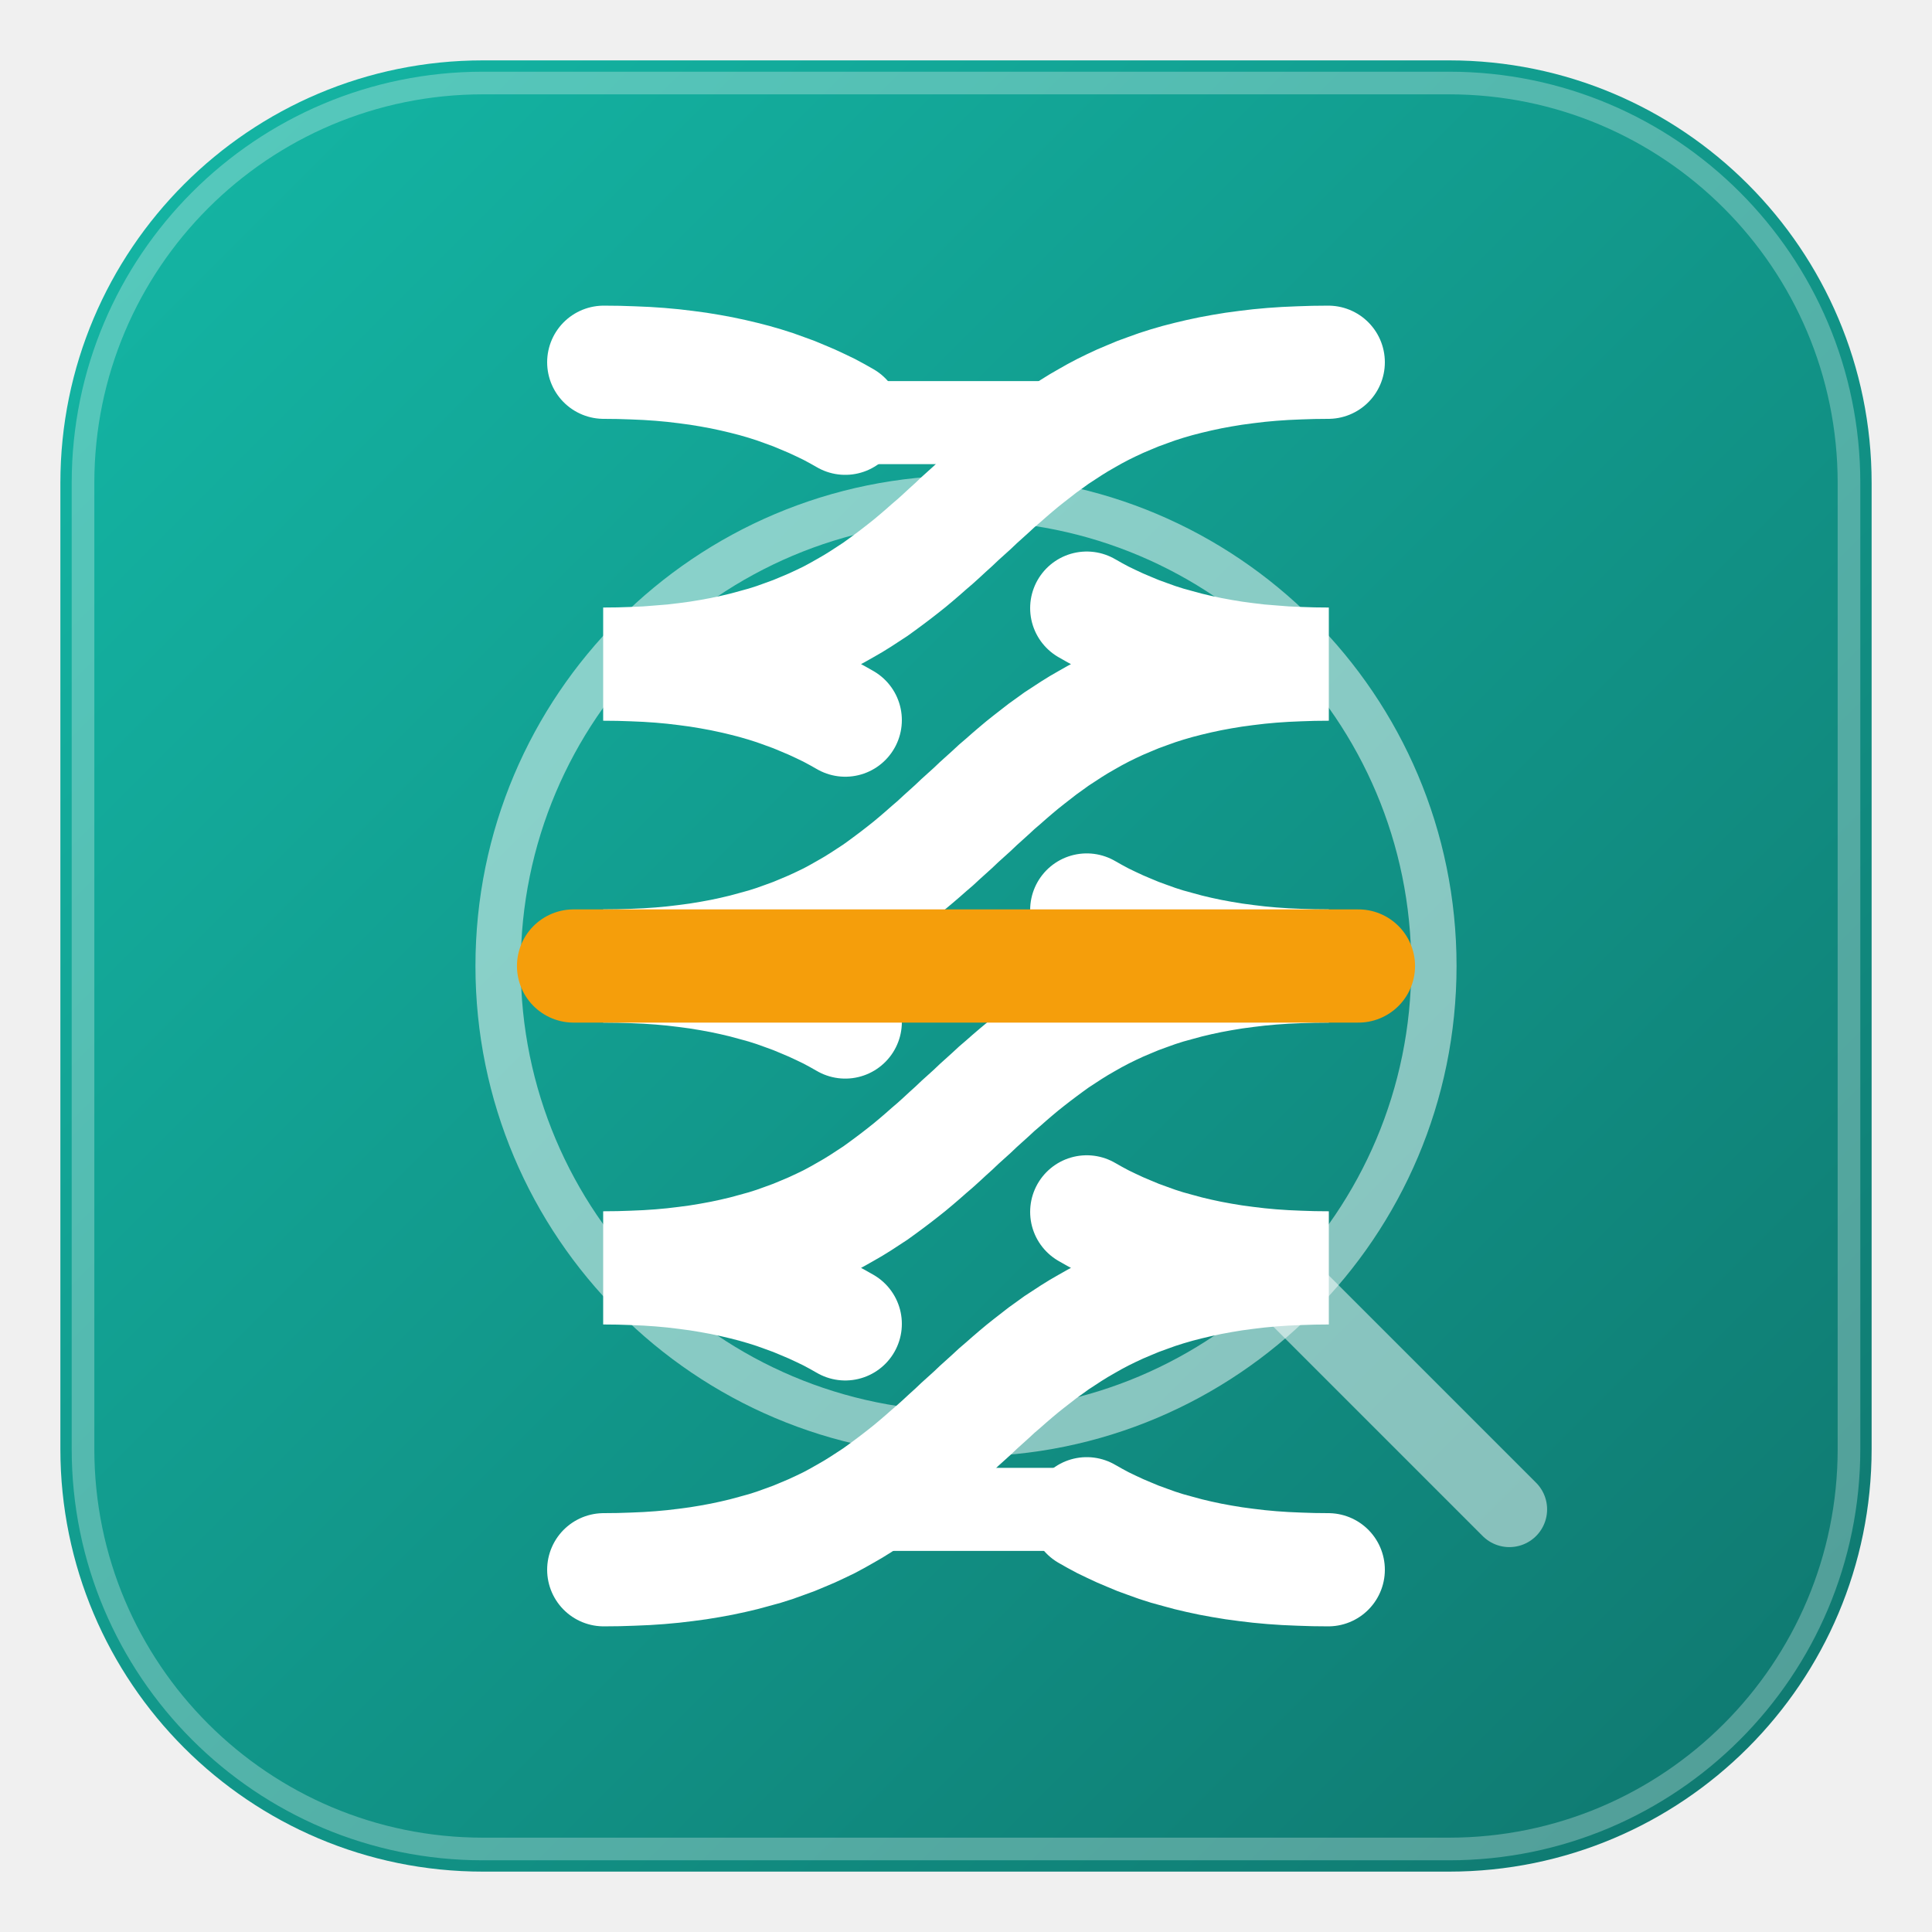
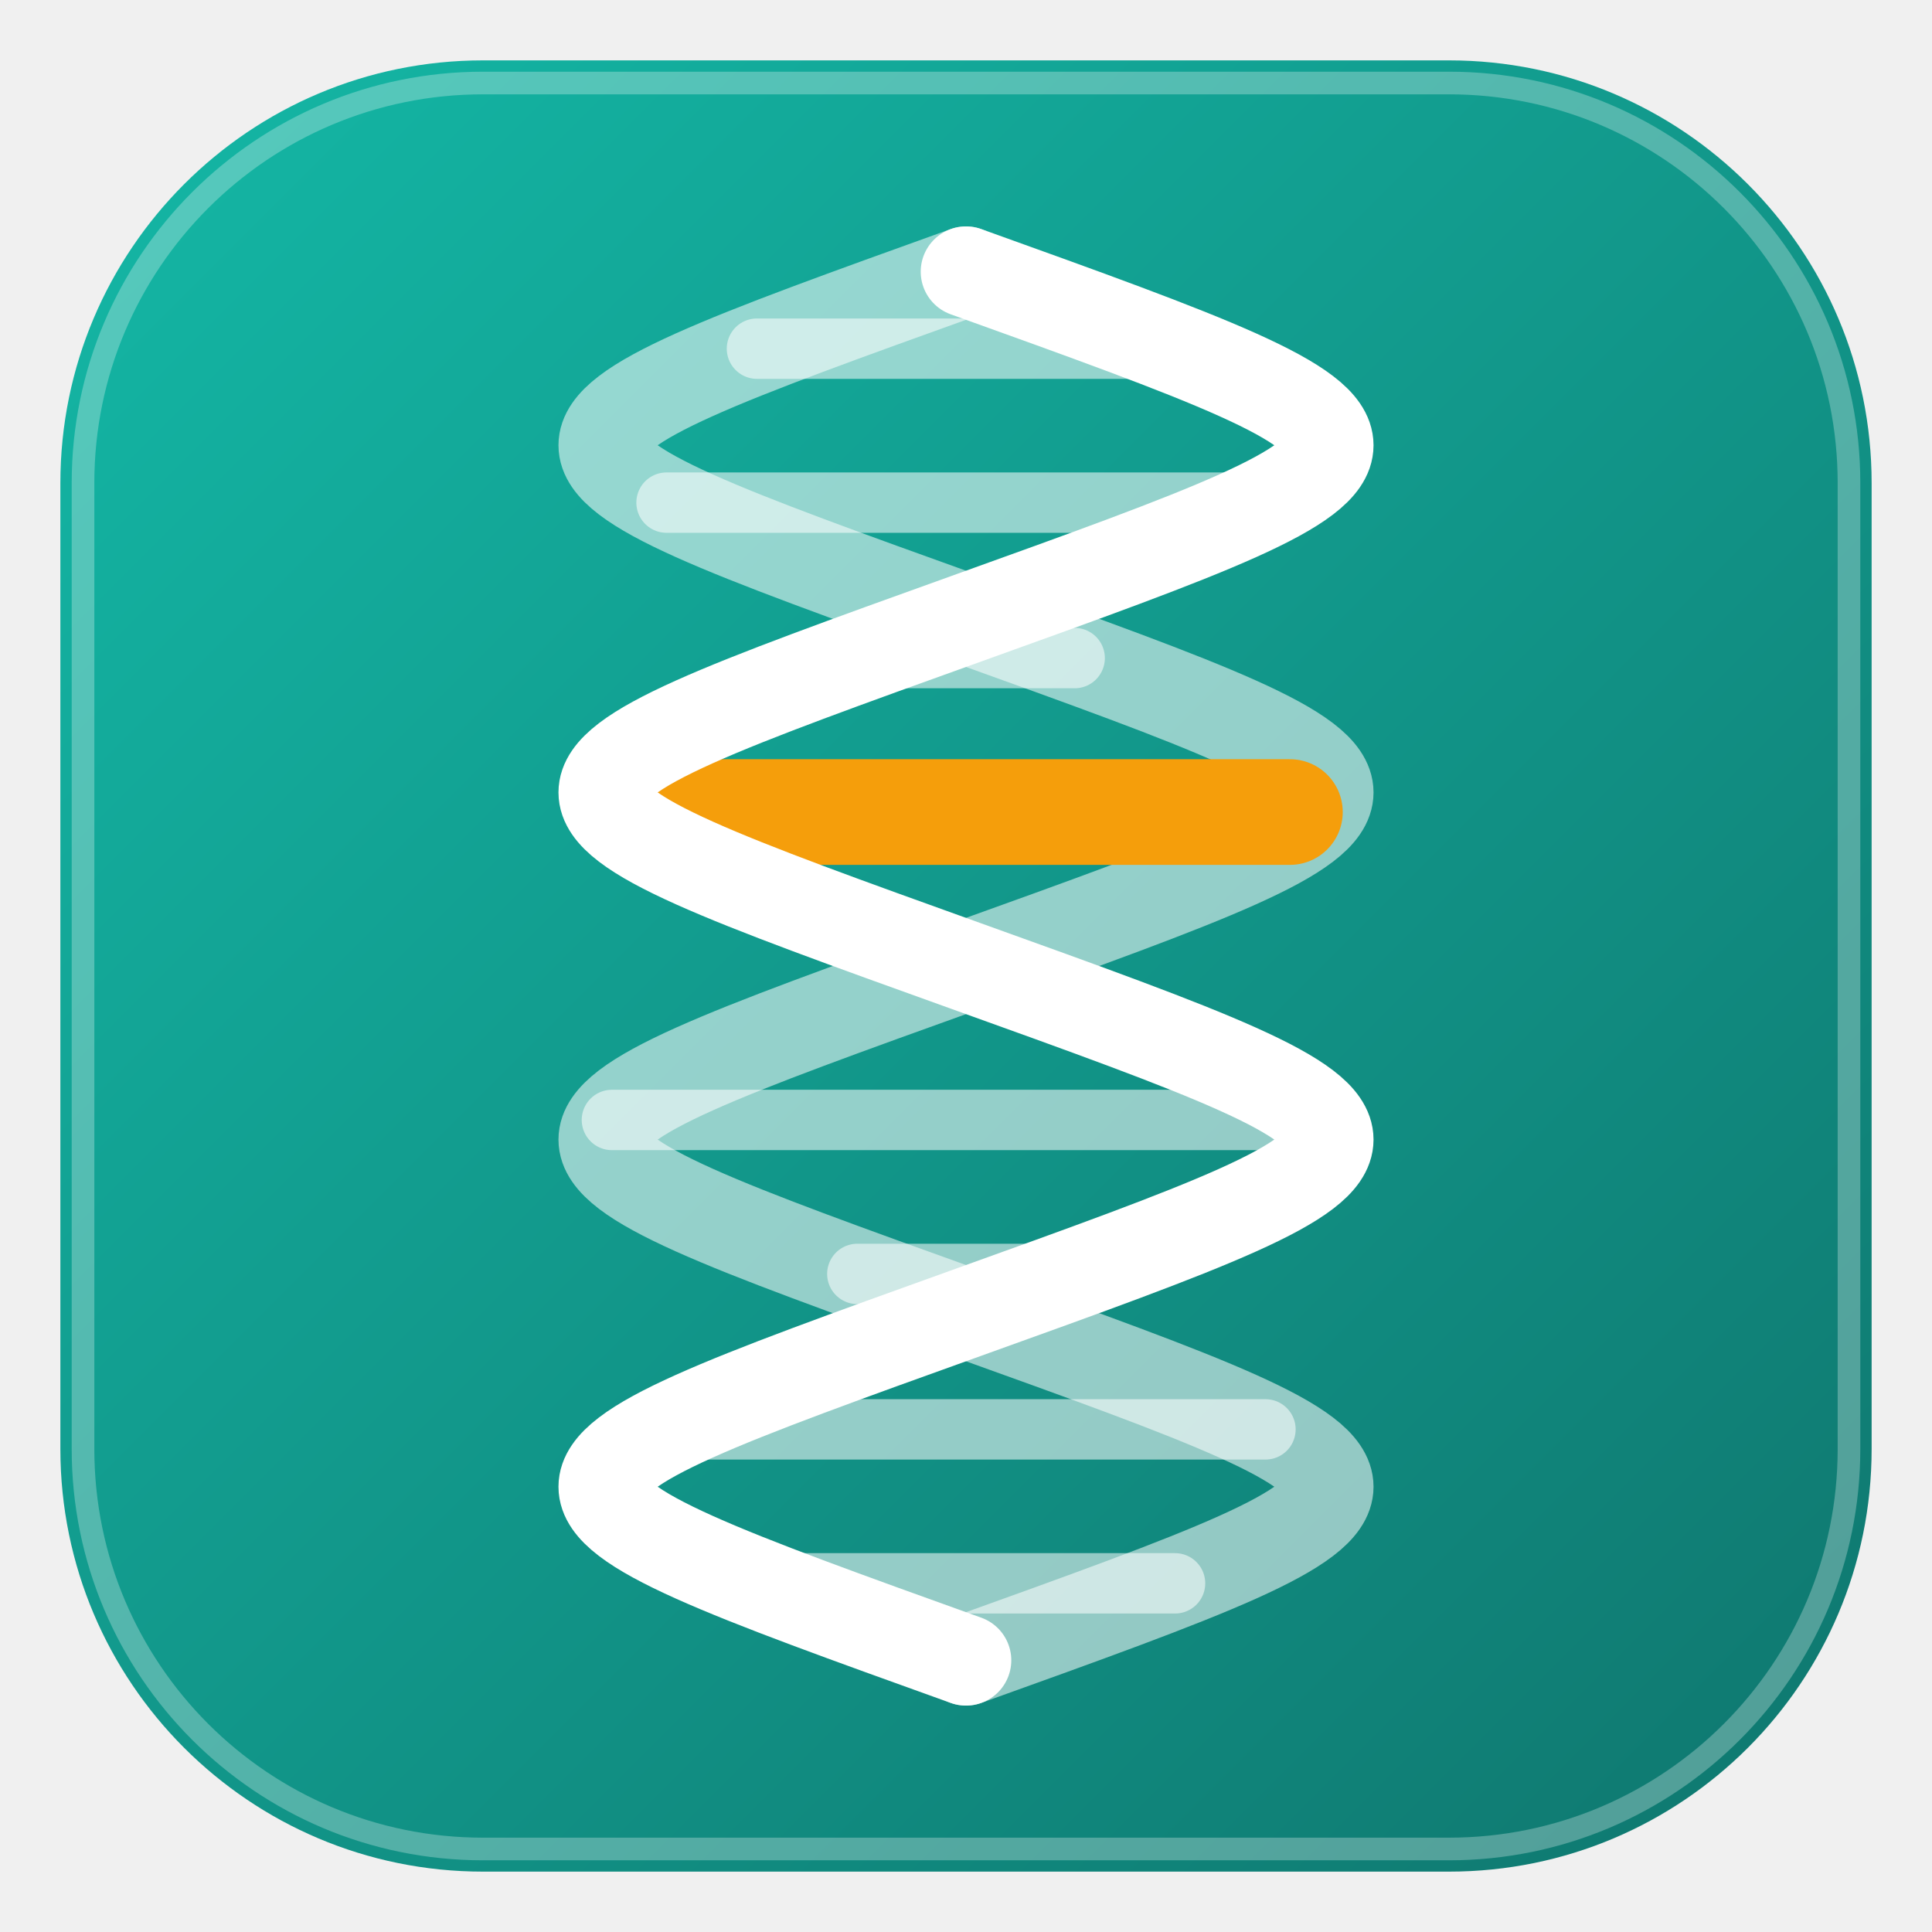
<svg xmlns="http://www.w3.org/2000/svg" viewBox="0 0 128 128" width="128" height="128" role="img" aria-labelledby="qenome-title">
  <defs>
    <linearGradient id="qenome-badge" x1="0" y1="0" x2="1" y2="1">
      <stop offset="0" stop-color="#14b8a6" />
      <stop offset="1" stop-color="#0f766e" />
    </linearGradient>
  </defs>
  <rect x="4" y="4" width="120" height="120" rx="28" fill="url(#qenome-badge)" />
  <rect x="5.5" y="5.5" width="117" height="117" rx="26.5" fill="none" stroke="#ffffff" stroke-opacity="0.28" stroke-width="1.5" />
-   <circle cx="64" cy="64" r="31" fill="none" stroke="#ffffff" stroke-opacity="0.5" stroke-width="3" />
-   <line x1="86" y1="86" x2="100" y2="100" stroke="#ffffff" stroke-opacity="0.5" stroke-width="5" stroke-linecap="round" />
-   <path d="M 40.00 24.00 L 40.98 24.01 L 41.92 24.04 L 42.84 24.08 L 43.73 24.14 L 44.60 24.22 L 45.44 24.32 L 46.26 24.43 L 47.05 24.56 L 47.81 24.70 L 48.56 24.86 L 49.28 25.03 L 49.98 25.21 L 50.67 25.41 L 51.33 25.62 L 51.97 25.85 L 52.60 26.08 L 53.20 26.33 L 53.79 26.58 L 54.37 26.85 L 54.93 27.12 L 55.47 27.41 L 56.00 27.71 M 72.00 40.29 L 72.53 40.59 L 73.07 40.88 L 73.63 41.15 L 74.21 41.42 L 74.80 41.67 L 75.40 41.92 L 76.03 42.15 L 76.67 42.38 L 77.33 42.59 L 78.02 42.78 L 78.72 42.97 L 79.44 43.14 L 80.19 43.30 L 80.95 43.44 L 81.74 43.57 L 82.56 43.68 L 83.40 43.78 L 84.27 43.85 L 85.16 43.92 L 86.08 43.96 L 87.02 43.99 L 88.00 44.00 L 88.00 44.00 L 87.02 44.01 L 86.08 44.04 L 85.16 44.08 L 84.27 44.14 L 83.40 44.22 L 82.56 44.32 L 81.74 44.43 L 80.95 44.56 L 80.19 44.70 L 79.44 44.86 L 78.72 45.03 L 78.02 45.21 L 77.33 45.41 L 76.67 45.62 L 76.03 45.85 L 75.40 46.08 L 74.80 46.33 L 74.21 46.58 L 73.63 46.85 L 73.08 47.12 L 72.53 47.41 L 72.00 47.71 L 71.48 48.01 L 70.98 48.32 L 70.49 48.64 L 70.00 48.96 L 69.53 49.30 L 69.07 49.63 L 68.62 49.98 L 68.17 50.33 L 67.73 50.68 L 67.30 51.04 L 66.88 51.40 L 66.46 51.77 L 66.04 52.13 L 65.63 52.51 L 65.22 52.88 L 64.81 53.25 L 64.41 53.63 L 64.00 54.00 L 63.59 54.37 L 63.19 54.75 L 62.78 55.12 L 62.37 55.49 L 61.96 55.87 L 61.54 56.23 L 61.12 56.60 L 60.70 56.96 L 60.27 57.32 L 59.83 57.67 L 59.38 58.02 L 58.93 58.36 L 58.47 58.70 L 58.00 59.04 L 57.51 59.36 L 57.02 59.68 L 56.52 59.99 L 56.00 60.29 L 55.47 60.59 L 54.93 60.88 L 54.37 61.15 L 53.79 61.42 L 53.20 61.67 L 52.60 61.92 L 51.97 62.15 L 51.33 62.38 L 50.67 62.59 L 49.98 62.78 L 49.28 62.97 L 48.56 63.14 L 47.81 63.30 L 47.05 63.44 L 46.26 63.57 L 45.44 63.68 L 44.60 63.78 L 43.73 63.86 L 42.84 63.92 L 41.92 63.96 L 40.98 63.99 L 40.00 64.00 L 40.00 64.00 L 40.98 64.01 L 41.92 64.04 L 42.84 64.08 L 43.73 64.14 L 44.60 64.22 L 45.44 64.32 L 46.26 64.43 L 47.05 64.56 L 47.81 64.70 L 48.56 64.86 L 49.28 65.03 L 49.98 65.22 L 50.67 65.41 L 51.33 65.62 L 51.97 65.85 L 52.60 66.08 L 53.20 66.33 L 53.79 66.58 L 54.37 66.85 L 54.93 67.12 L 55.47 67.41 L 56.00 67.71 M 72.00 80.29 L 72.53 80.59 L 73.07 80.88 L 73.63 81.15 L 74.21 81.42 L 74.80 81.67 L 75.40 81.92 L 76.03 82.15 L 76.67 82.38 L 77.33 82.59 L 78.02 82.78 L 78.72 82.97 L 79.44 83.14 L 80.19 83.30 L 80.95 83.44 L 81.74 83.57 L 82.56 83.68 L 83.40 83.78 L 84.27 83.86 L 85.16 83.92 L 86.08 83.96 L 87.02 83.99 L 88.00 84.00 L 88.00 84.00 L 87.02 84.01 L 86.08 84.04 L 85.16 84.08 L 84.27 84.14 L 83.40 84.22 L 82.56 84.32 L 81.74 84.43 L 80.95 84.56 L 80.19 84.70 L 79.44 84.86 L 78.72 85.03 L 78.02 85.21 L 77.33 85.41 L 76.67 85.62 L 76.03 85.85 L 75.40 86.08 L 74.80 86.33 L 74.21 86.58 L 73.63 86.85 L 73.08 87.12 L 72.53 87.41 L 72.00 87.71 L 71.48 88.01 L 70.98 88.32 L 70.49 88.64 L 70.00 88.96 L 69.53 89.30 L 69.07 89.63 L 68.62 89.98 L 68.17 90.33 L 67.73 90.68 L 67.30 91.04 L 66.88 91.40 L 66.46 91.77 L 66.04 92.13 L 65.63 92.51 L 65.22 92.88 L 64.81 93.25 L 64.41 93.63 L 64.00 94.00 L 63.59 94.37 L 63.19 94.75 L 62.78 95.12 L 62.37 95.50 L 61.96 95.87 L 61.54 96.23 L 61.12 96.60 L 60.70 96.96 L 60.27 97.32 L 59.83 97.67 L 59.38 98.02 L 58.93 98.36 L 58.47 98.70 L 58.00 99.04 L 57.51 99.36 L 57.02 99.68 L 56.52 99.99 L 56.00 100.29 L 55.47 100.59 L 54.93 100.88 L 54.37 101.15 L 53.79 101.42 L 53.20 101.67 L 52.60 101.92 L 51.97 102.15 L 51.33 102.38 L 50.67 102.59 L 49.98 102.78 L 49.28 102.97 L 48.56 103.14 L 47.81 103.30 L 47.05 103.44 L 46.26 103.57 L 45.44 103.68 L 44.60 103.78 L 43.73 103.86 L 42.84 103.92 L 41.92 103.96 L 40.98 103.99 L 40.00 104.00" fill="none" stroke="#ffffff" stroke-width="7.5" stroke-linecap="round" />
-   <path d="M 88.00 24.00 L 87.02 24.01 L 86.08 24.04 L 85.16 24.08 L 84.27 24.14 L 83.40 24.22 L 82.56 24.32 L 81.74 24.43 L 80.95 24.56 L 80.19 24.70 L 79.44 24.86 L 78.72 25.03 L 78.02 25.21 L 77.33 25.41 L 76.67 25.62 L 76.03 25.85 L 75.40 26.08 L 74.80 26.33 L 74.21 26.58 L 73.63 26.85 L 73.08 27.12 L 72.53 27.41 L 72.00 27.71 L 71.48 28.01 L 70.98 28.32 L 70.49 28.64 L 70.00 28.96 L 69.53 29.30 L 69.07 29.63 L 68.62 29.98 L 68.17 30.33 L 67.73 30.68 L 67.30 31.04 L 66.88 31.40 L 66.46 31.77 L 66.04 32.13 L 65.63 32.51 L 65.22 32.88 L 64.81 33.25 L 64.41 33.63 L 64.00 34.00 L 63.59 34.37 L 63.19 34.75 L 62.78 35.12 L 62.37 35.50 L 61.96 35.87 L 61.54 36.23 L 61.12 36.60 L 60.70 36.96 L 60.27 37.32 L 59.83 37.67 L 59.38 38.02 L 58.93 38.36 L 58.47 38.70 L 58.00 39.04 L 57.51 39.36 L 57.02 39.68 L 56.52 39.99 L 56.00 40.29 L 55.47 40.59 L 54.93 40.88 L 54.37 41.15 L 53.79 41.42 L 53.20 41.67 L 52.60 41.92 L 51.97 42.15 L 51.33 42.38 L 50.67 42.59 L 49.98 42.78 L 49.28 42.97 L 48.56 43.14 L 47.81 43.30 L 47.05 43.44 L 46.26 43.57 L 45.44 43.68 L 44.60 43.78 L 43.73 43.85 L 42.84 43.92 L 41.92 43.96 L 40.98 43.99 L 40.00 44.00 L 40.00 44.00 L 40.98 44.01 L 41.92 44.04 L 42.84 44.08 L 43.73 44.14 L 44.60 44.22 L 45.44 44.32 L 46.26 44.43 L 47.05 44.56 L 47.81 44.70 L 48.56 44.86 L 49.28 45.03 L 49.98 45.21 L 50.67 45.41 L 51.33 45.62 L 51.97 45.85 L 52.60 46.08 L 53.20 46.33 L 53.79 46.58 L 54.37 46.85 L 54.93 47.12 L 55.47 47.41 L 56.00 47.71 M 72.00 60.29 L 72.53 60.59 L 73.07 60.88 L 73.63 61.15 L 74.21 61.42 L 74.80 61.67 L 75.40 61.92 L 76.03 62.15 L 76.67 62.38 L 77.33 62.59 L 78.02 62.78 L 78.72 62.97 L 79.44 63.14 L 80.19 63.30 L 80.95 63.44 L 81.74 63.57 L 82.56 63.68 L 83.40 63.78 L 84.27 63.86 L 85.16 63.92 L 86.08 63.96 L 87.02 63.99 L 88.00 64.00 L 88.00 64.00 L 87.02 64.01 L 86.08 64.04 L 85.16 64.08 L 84.27 64.14 L 83.40 64.22 L 82.56 64.32 L 81.74 64.43 L 80.95 64.56 L 80.19 64.70 L 79.44 64.86 L 78.72 65.03 L 78.02 65.22 L 77.33 65.41 L 76.67 65.62 L 76.03 65.85 L 75.40 66.08 L 74.80 66.33 L 74.21 66.58 L 73.63 66.85 L 73.08 67.12 L 72.53 67.41 L 72.00 67.71 L 71.48 68.01 L 70.98 68.32 L 70.49 68.64 L 70.00 68.96 L 69.53 69.30 L 69.07 69.64 L 68.62 69.98 L 68.17 70.33 L 67.73 70.68 L 67.30 71.04 L 66.88 71.40 L 66.46 71.77 L 66.04 72.13 L 65.63 72.51 L 65.22 72.88 L 64.81 73.25 L 64.41 73.63 L 64.00 74.00 L 63.59 74.37 L 63.19 74.75 L 62.78 75.12 L 62.37 75.50 L 61.96 75.87 L 61.54 76.23 L 61.12 76.60 L 60.70 76.96 L 60.27 77.32 L 59.83 77.67 L 59.38 78.02 L 58.93 78.36 L 58.47 78.70 L 58.00 79.04 L 57.51 79.36 L 57.02 79.68 L 56.52 79.99 L 56.00 80.29 L 55.47 80.59 L 54.93 80.88 L 54.37 81.15 L 53.79 81.42 L 53.20 81.67 L 52.60 81.92 L 51.97 82.15 L 51.33 82.38 L 50.67 82.59 L 49.98 82.78 L 49.28 82.97 L 48.56 83.14 L 47.81 83.30 L 47.05 83.44 L 46.26 83.57 L 45.44 83.68 L 44.60 83.78 L 43.73 83.86 L 42.84 83.92 L 41.92 83.96 L 40.98 83.99 L 40.00 84.00 L 40.00 84.00 L 40.98 84.01 L 41.92 84.04 L 42.84 84.08 L 43.73 84.14 L 44.60 84.22 L 45.44 84.32 L 46.26 84.43 L 47.05 84.56 L 47.81 84.70 L 48.56 84.86 L 49.28 85.03 L 49.98 85.21 L 50.67 85.41 L 51.33 85.62 L 51.97 85.85 L 52.60 86.08 L 53.20 86.33 L 53.79 86.58 L 54.37 86.85 L 54.93 87.12 L 55.47 87.41 L 56.00 87.71 M 72.00 100.29 L 72.53 100.59 L 73.07 100.88 L 73.63 101.15 L 74.21 101.42 L 74.80 101.67 L 75.40 101.92 L 76.03 102.15 L 76.67 102.38 L 77.33 102.59 L 78.02 102.78 L 78.72 102.97 L 79.44 103.14 L 80.19 103.30 L 80.95 103.44 L 81.74 103.57 L 82.56 103.68 L 83.40 103.78 L 84.27 103.86 L 85.16 103.92 L 86.08 103.96 L 87.02 103.99 L 88.00 104.00" fill="none" stroke="#ffffff" stroke-width="7.5" stroke-linecap="round" />
-   <line x1="56.52" y1="28" x2="71.48" y2="28" stroke="#ffffff" stroke-width="5.5" stroke-linecap="round" />
-   <line x1="38.00" y1="64" x2="90.00" y2="64" stroke="#f59e0b" stroke-width="7.5" stroke-linecap="round" />
-   <line x1="56.52" y1="100" x2="71.48" y2="100" stroke="#ffffff" stroke-width="5.5" stroke-linecap="round" />
+   <path d="M 64 18 C 32 29.5 32 29.5 64 41 C 96 52.5 96 52.5 64 64 C 32 75.5 32 75.5 64 87 C 96 98.5 96 98.5 64 110" fill="none" stroke="#ffffff" stroke-opacity="0.55" stroke-width="6" stroke-linecap="round" />
+   <line x1="50.15" y1="23.1" x2="77.85" y2="23.1" stroke="#ffffff" stroke-opacity="0.55" stroke-width="4" stroke-linecap="round" />
+   <line x1="44.16" y1="33.3" x2="83.84" y2="33.3" stroke="#ffffff" stroke-opacity="0.55" stroke-width="4" stroke-linecap="round" />
+   <line x1="56.80" y1="43.6" x2="71.20" y2="43.6" stroke="#ffffff" stroke-opacity="0.55" stroke-width="4" stroke-linecap="round" />
+   <line x1="42.54" y1="53.8" x2="85.46" y2="53.8" stroke="#f59e0b" stroke-width="7" stroke-linecap="round" />
+   <line x1="40.54" y1="74.2" x2="87.46" y2="74.2" stroke="#ffffff" stroke-opacity="0.55" stroke-width="4" stroke-linecap="round" />
+   <line x1="56.80" y1="84.4" x2="71.20" y2="84.4" stroke="#ffffff" stroke-opacity="0.55" stroke-width="4" stroke-linecap="round" />
+   <line x1="44.16" y1="94.7" x2="83.84" y2="94.7" stroke="#ffffff" stroke-opacity="0.55" stroke-width="4" stroke-linecap="round" />
+   <line x1="50.15" y1="104.9" x2="77.85" y2="104.9" stroke="#ffffff" stroke-opacity="0.55" stroke-width="4" stroke-linecap="round" />
+   <path d="M 64 18 C 96 29.5 96 29.5 64 41 C 32 52.5 32 52.5 64 64 C 96 75.5 96 75.5 64 87 C 32 98.5 32 98.5 64 110" fill="none" stroke="#ffffff" stroke-width="6" stroke-linecap="round" />
</svg>
